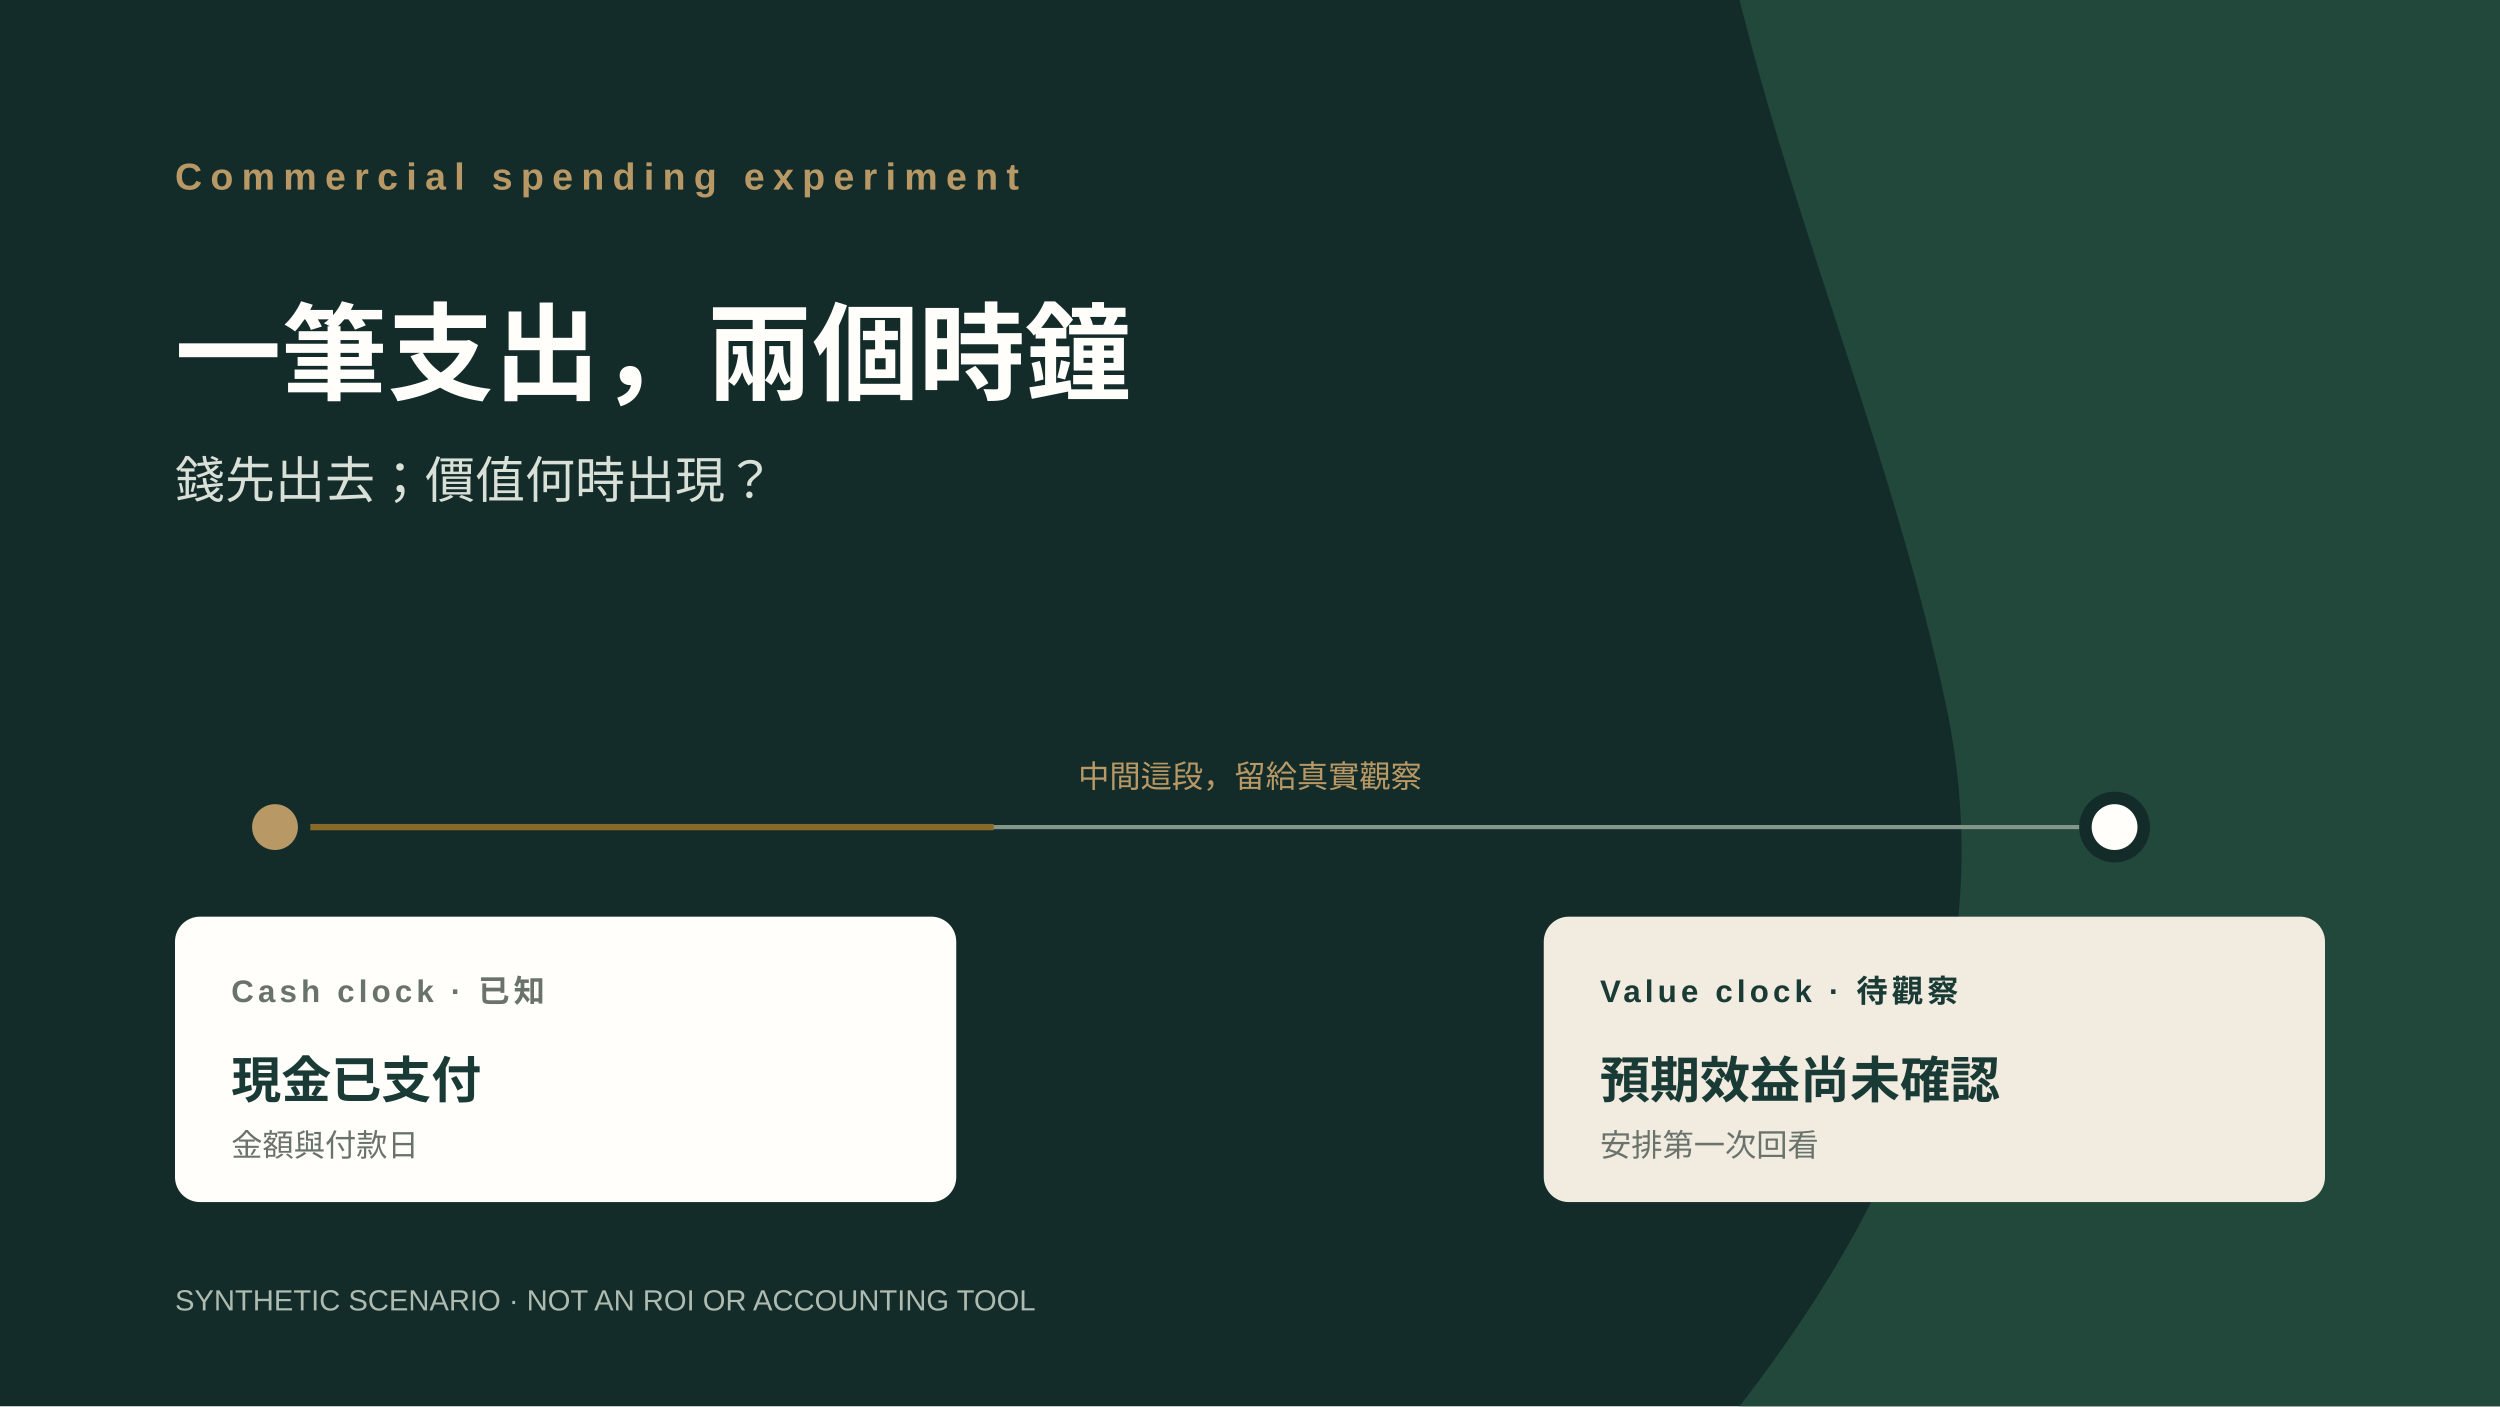
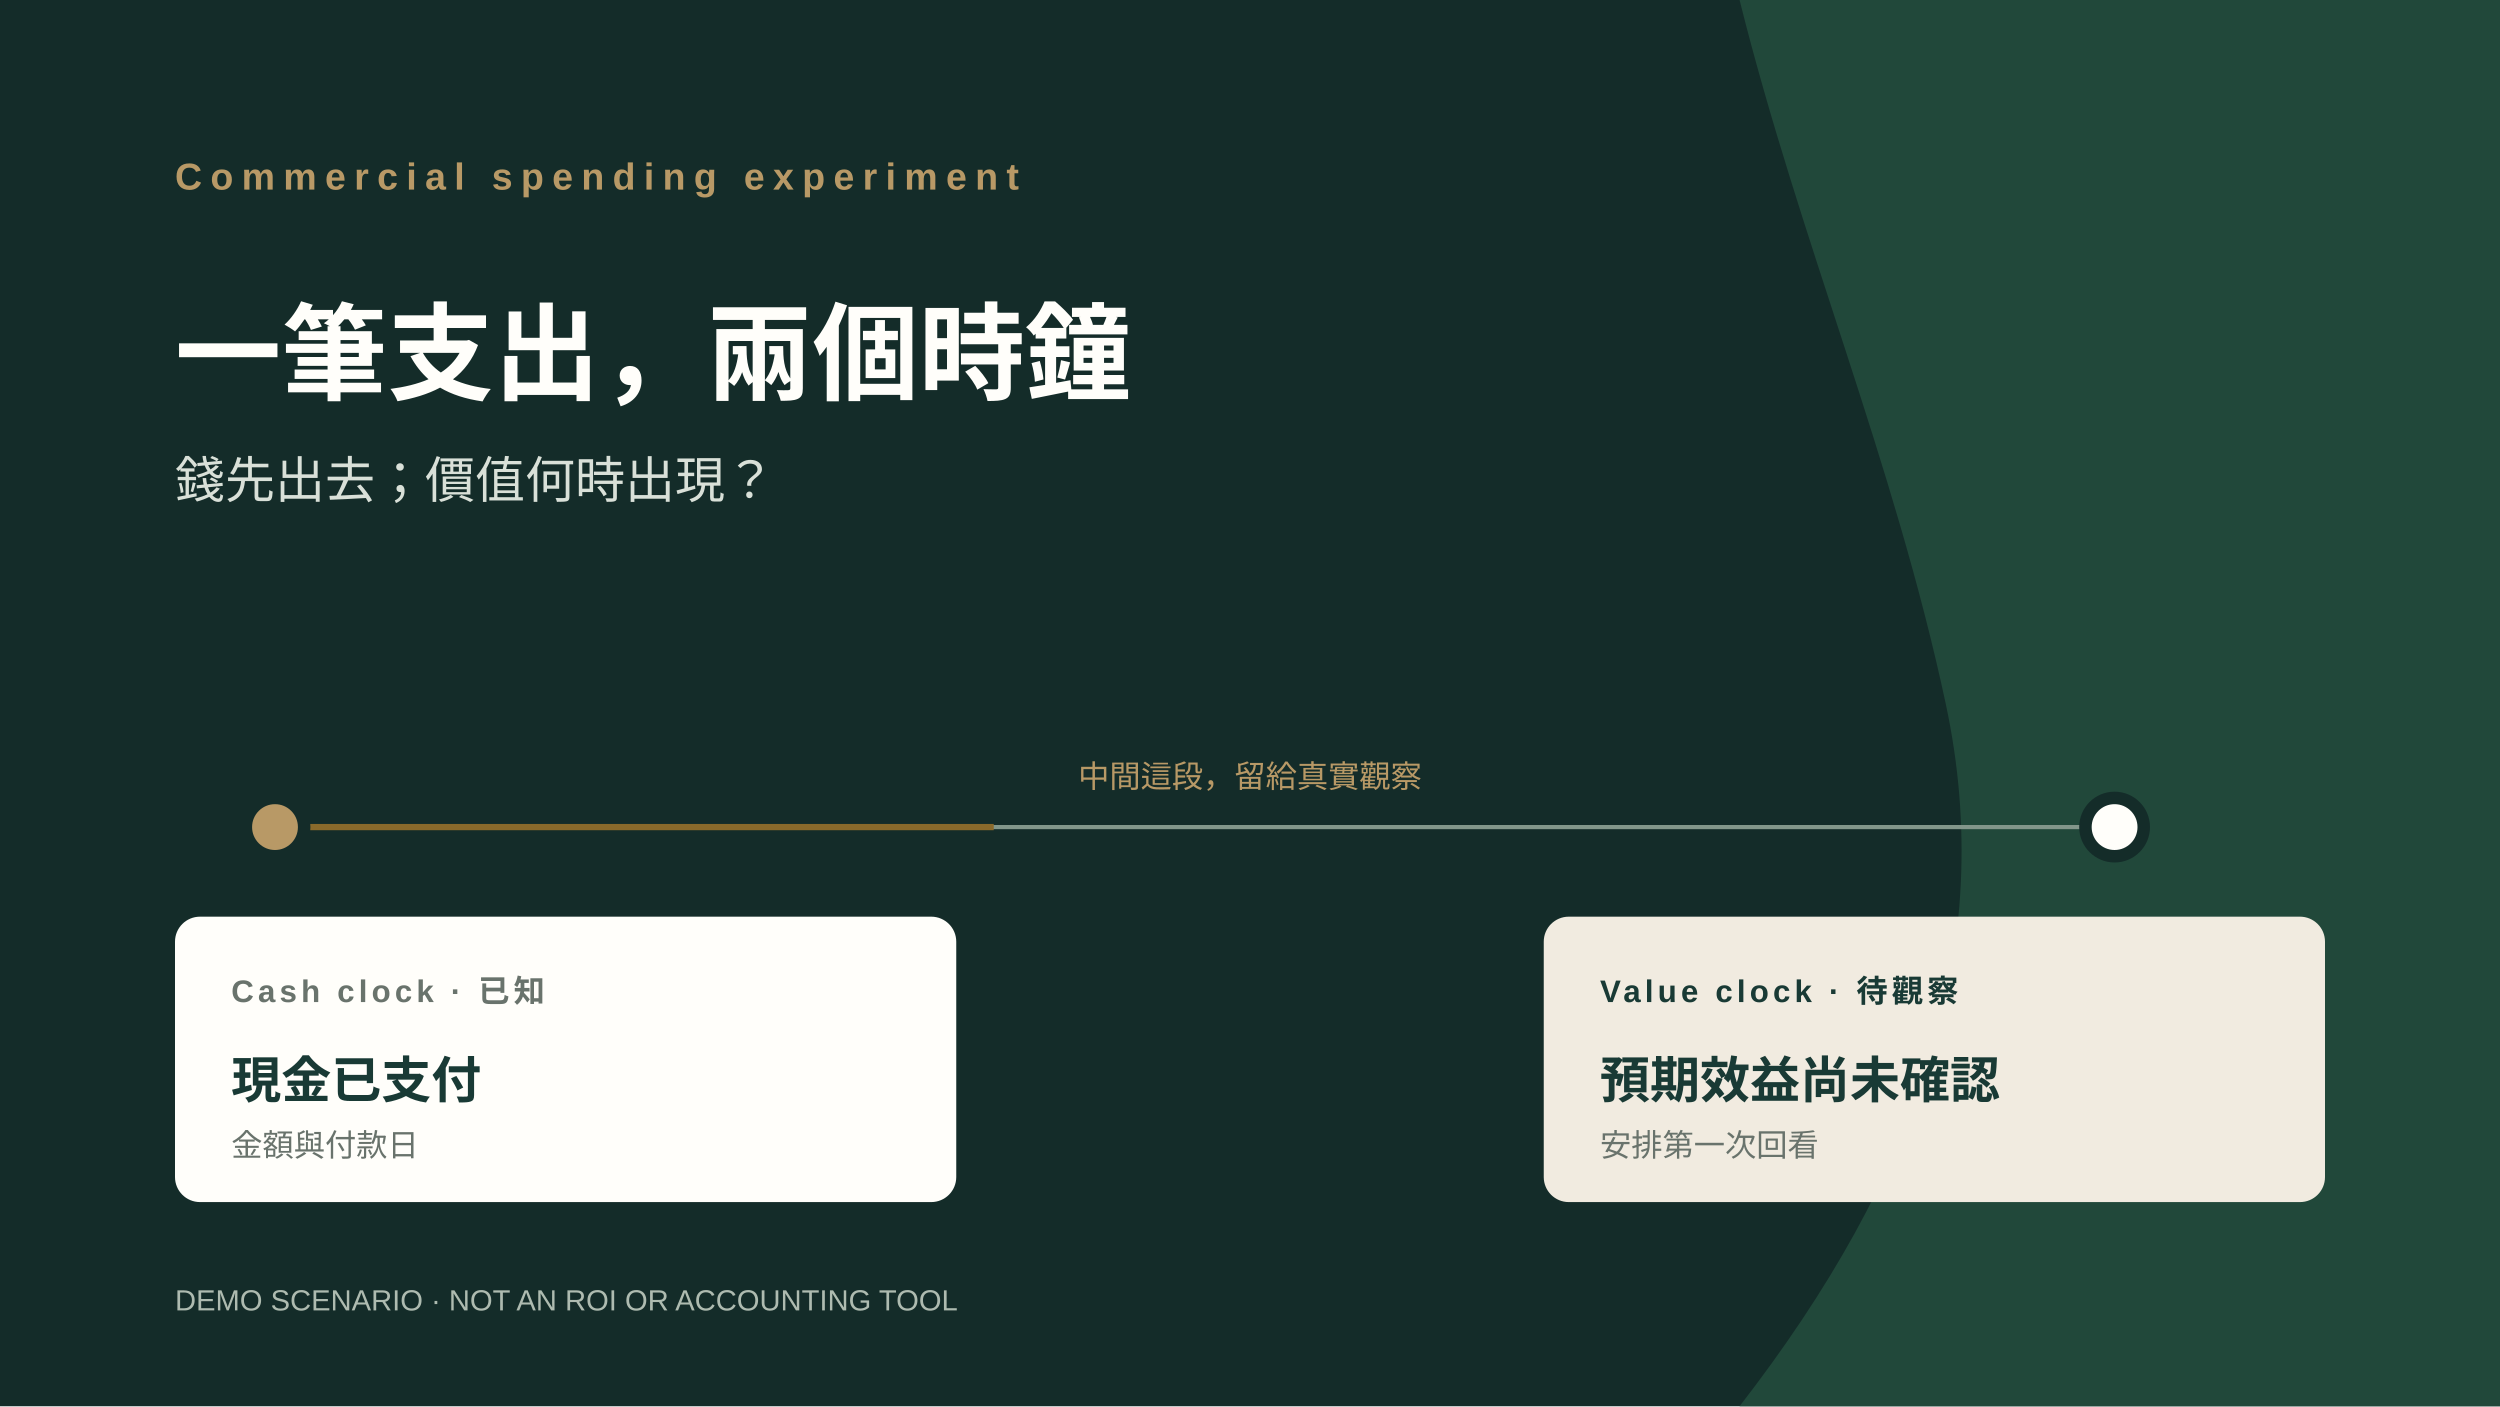
<svg xmlns="http://www.w3.org/2000/svg" viewBox="0 0 1200 675" role="img" aria-labelledby="title desc">
  <rect width="1200" height="675" fill="#142C29" />
  <path d="M835 0h365v675H835c86-111 124-220 99-337S864 116 835 0Z" fill="#21483a" />
  <text x="84" y="91" fill="#B89966" font-family="Arial,'Microsoft JhengHei',sans-serif" font-size="18" font-weight="700" letter-spacing="4">Commercial spending experiment</text>
  <text x="84" y="188" fill="#fffefa" font-family="Arial,'Microsoft JhengHei',sans-serif" font-size="51" font-weight="700">一筆支出，兩個時鐘</text>
  <text x="84" y="239" fill="#d9e0d8" font-family="Arial,'Microsoft JhengHei',sans-serif" font-size="24">錢先出去；價值何時出現？</text>
  <line x1="132" y1="397" x2="1015" y2="397" stroke="#82968a" stroke-width="2" />
  <line x1="132" y1="397" x2="477" y2="397" stroke="#8A6A2B" stroke-width="3" />
  <circle cx="132" cy="397" r="14" fill="#B89966" stroke="#142C29" stroke-width="6" />
  <circle cx="1015" cy="397" r="14" fill="#fffefa" stroke="#142C29" stroke-width="6" />
  <rect x="84" y="440" width="375" height="137" rx="12" fill="#fffefa" />
  <text x="111" y="481" fill="#69736c" font-family="Arial,'Microsoft JhengHei',sans-serif" font-size="15" font-weight="700" letter-spacing="2">Cash clock · 已知</text>
  <text x="111" y="527" fill="#193A35" font-family="Arial,'Microsoft JhengHei',sans-serif" font-size="24" font-weight="700">現金已支付</text>
  <text x="111" y="555" fill="#69736c" font-family="Arial,'Microsoft JhengHei',sans-serif" font-size="15">金額與付款日</text>
  <rect x="741" y="440" width="375" height="137" rx="12" fill="#F1EBE0" />
  <text x="768" y="481" fill="#193A35" font-family="Arial,'Microsoft JhengHei',sans-serif" font-size="15" font-weight="700" letter-spacing="2">Value clock · 待觀察</text>
  <text x="768" y="527" fill="#193A35" font-family="Arial,'Microsoft JhengHei',sans-serif" font-size="24" font-weight="700">預期效益尚未確認</text>
  <text x="768" y="555" fill="#69736c" font-family="Arial,'Microsoft JhengHei',sans-serif" font-size="15">安排第一次回看</text>
  <text x="600" y="378" fill="#B89966" font-family="Arial,'Microsoft JhengHei',sans-serif" font-size="15" text-anchor="middle">中間這段，留給真實觀察</text>
-   <text x="84" y="629" fill="#aebbb0" font-family="Arial,'Microsoft JhengHei',sans-serif" font-size="14">SYNTHETIC SCENARIO · NOT AN ROI OR ACCOUNTING TOOL</text>
+   <text x="84" y="629" fill="#aebbb0" font-family="Arial,'Microsoft JhengHei',sans-serif" font-size="14">DEMO SCENARIO · NOT AN ROI OR ACCOUNTING TOOL</text>
</svg>
